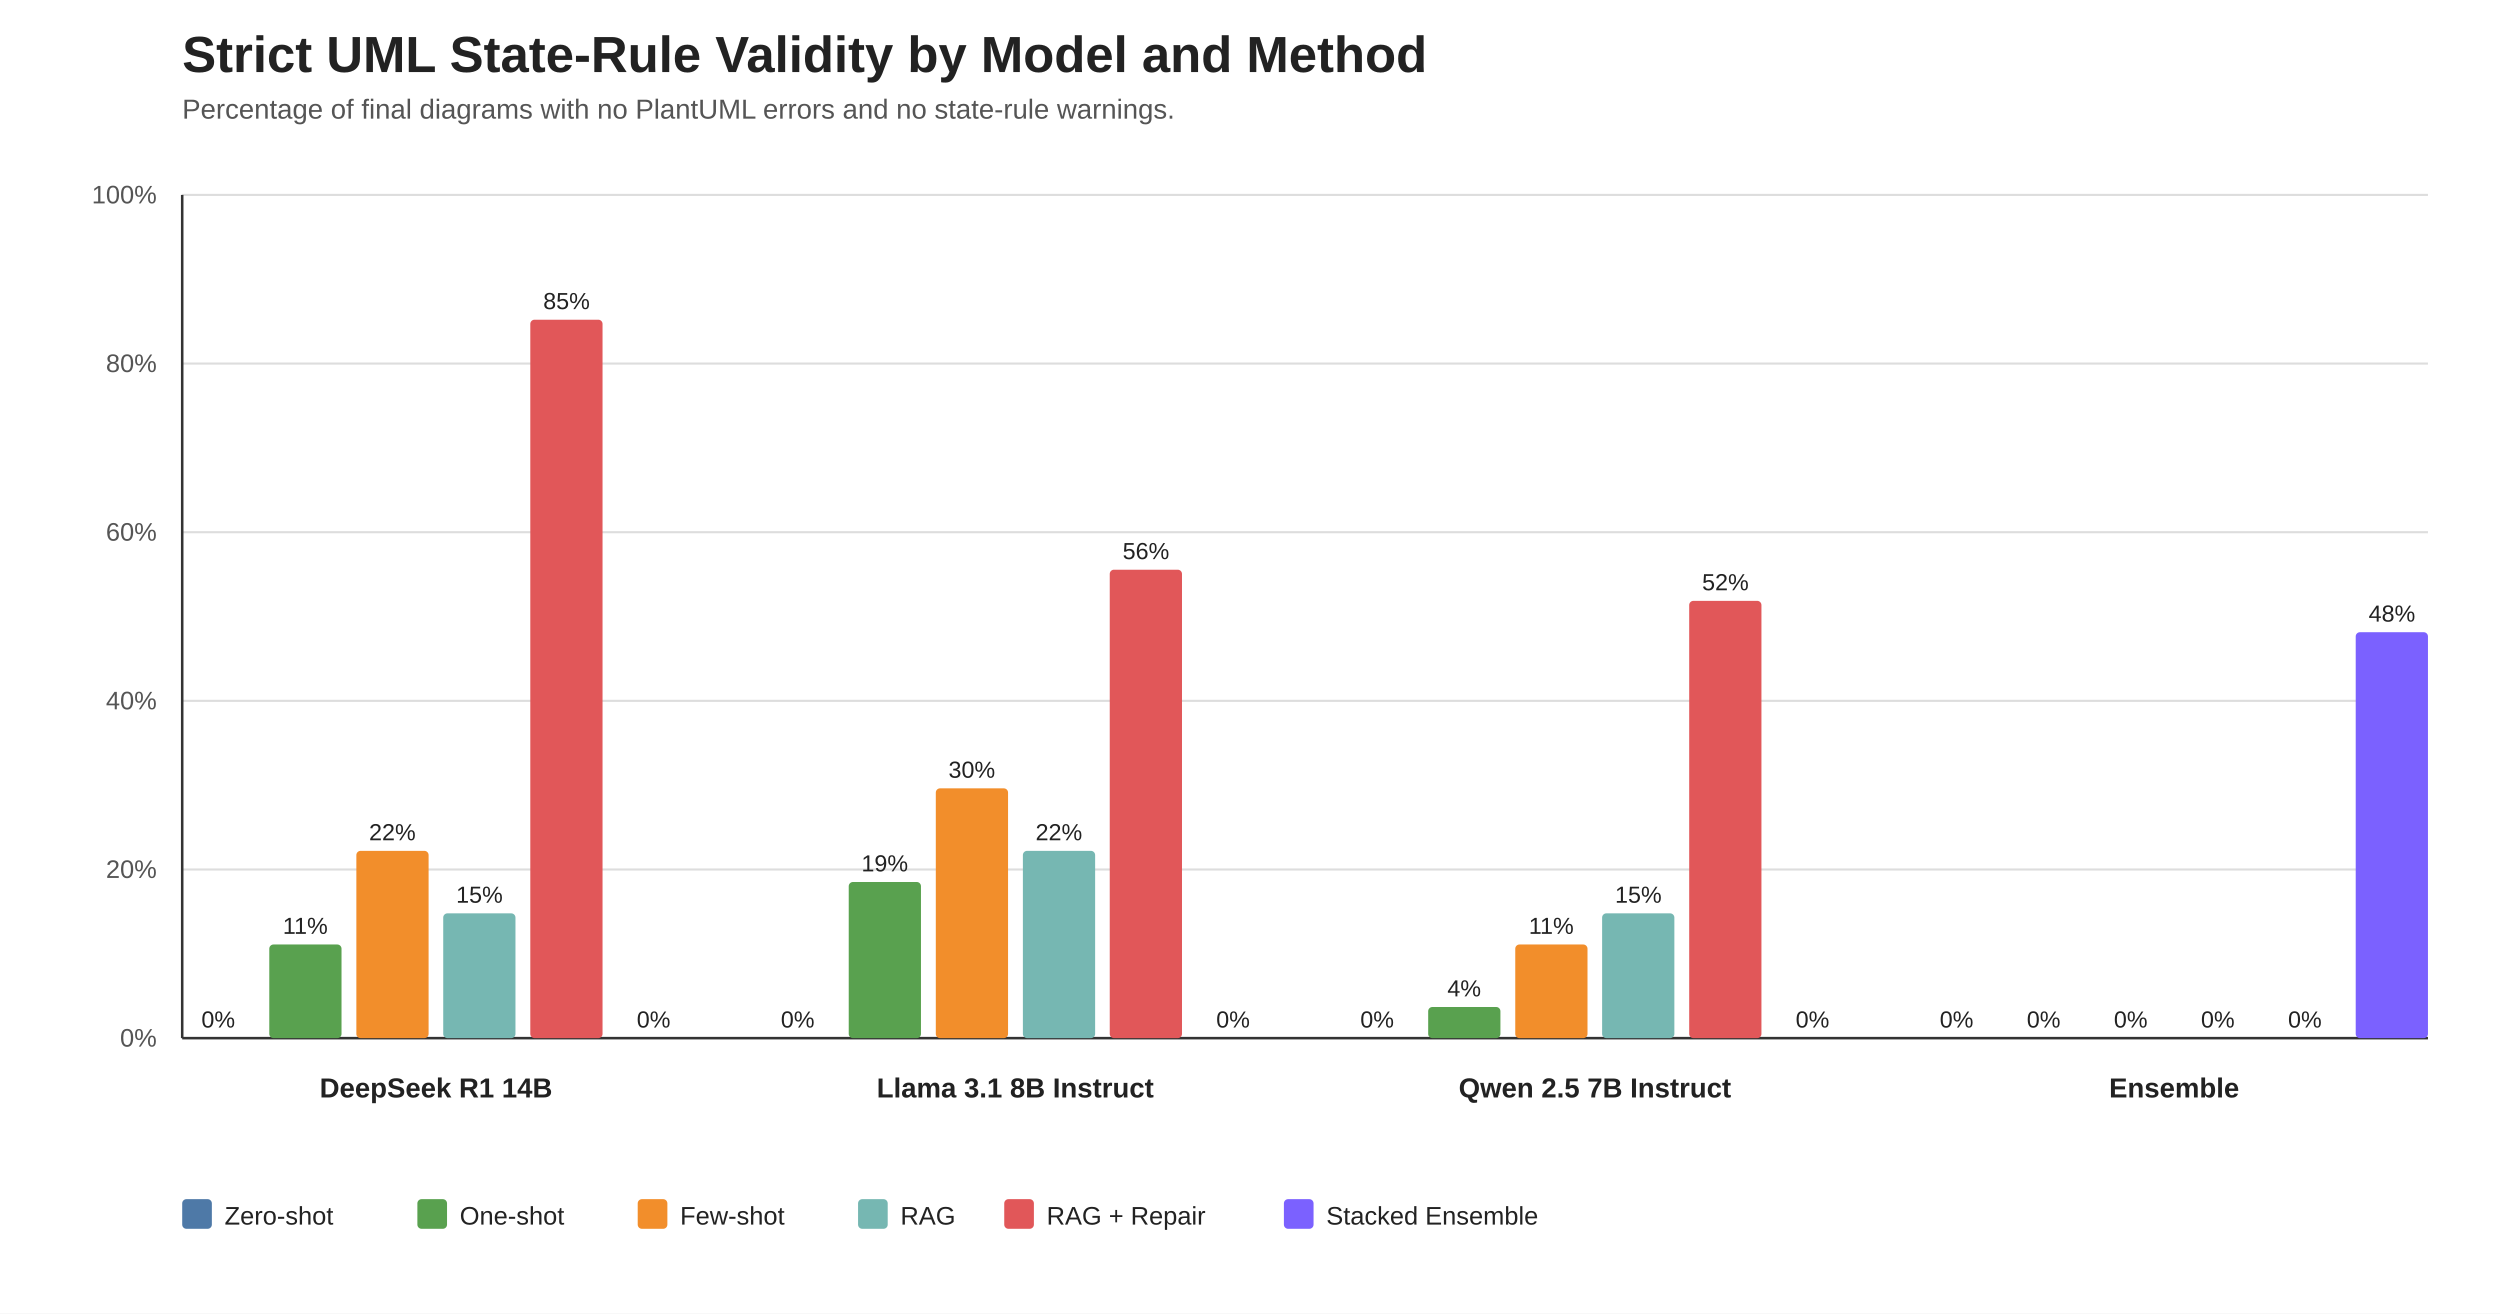
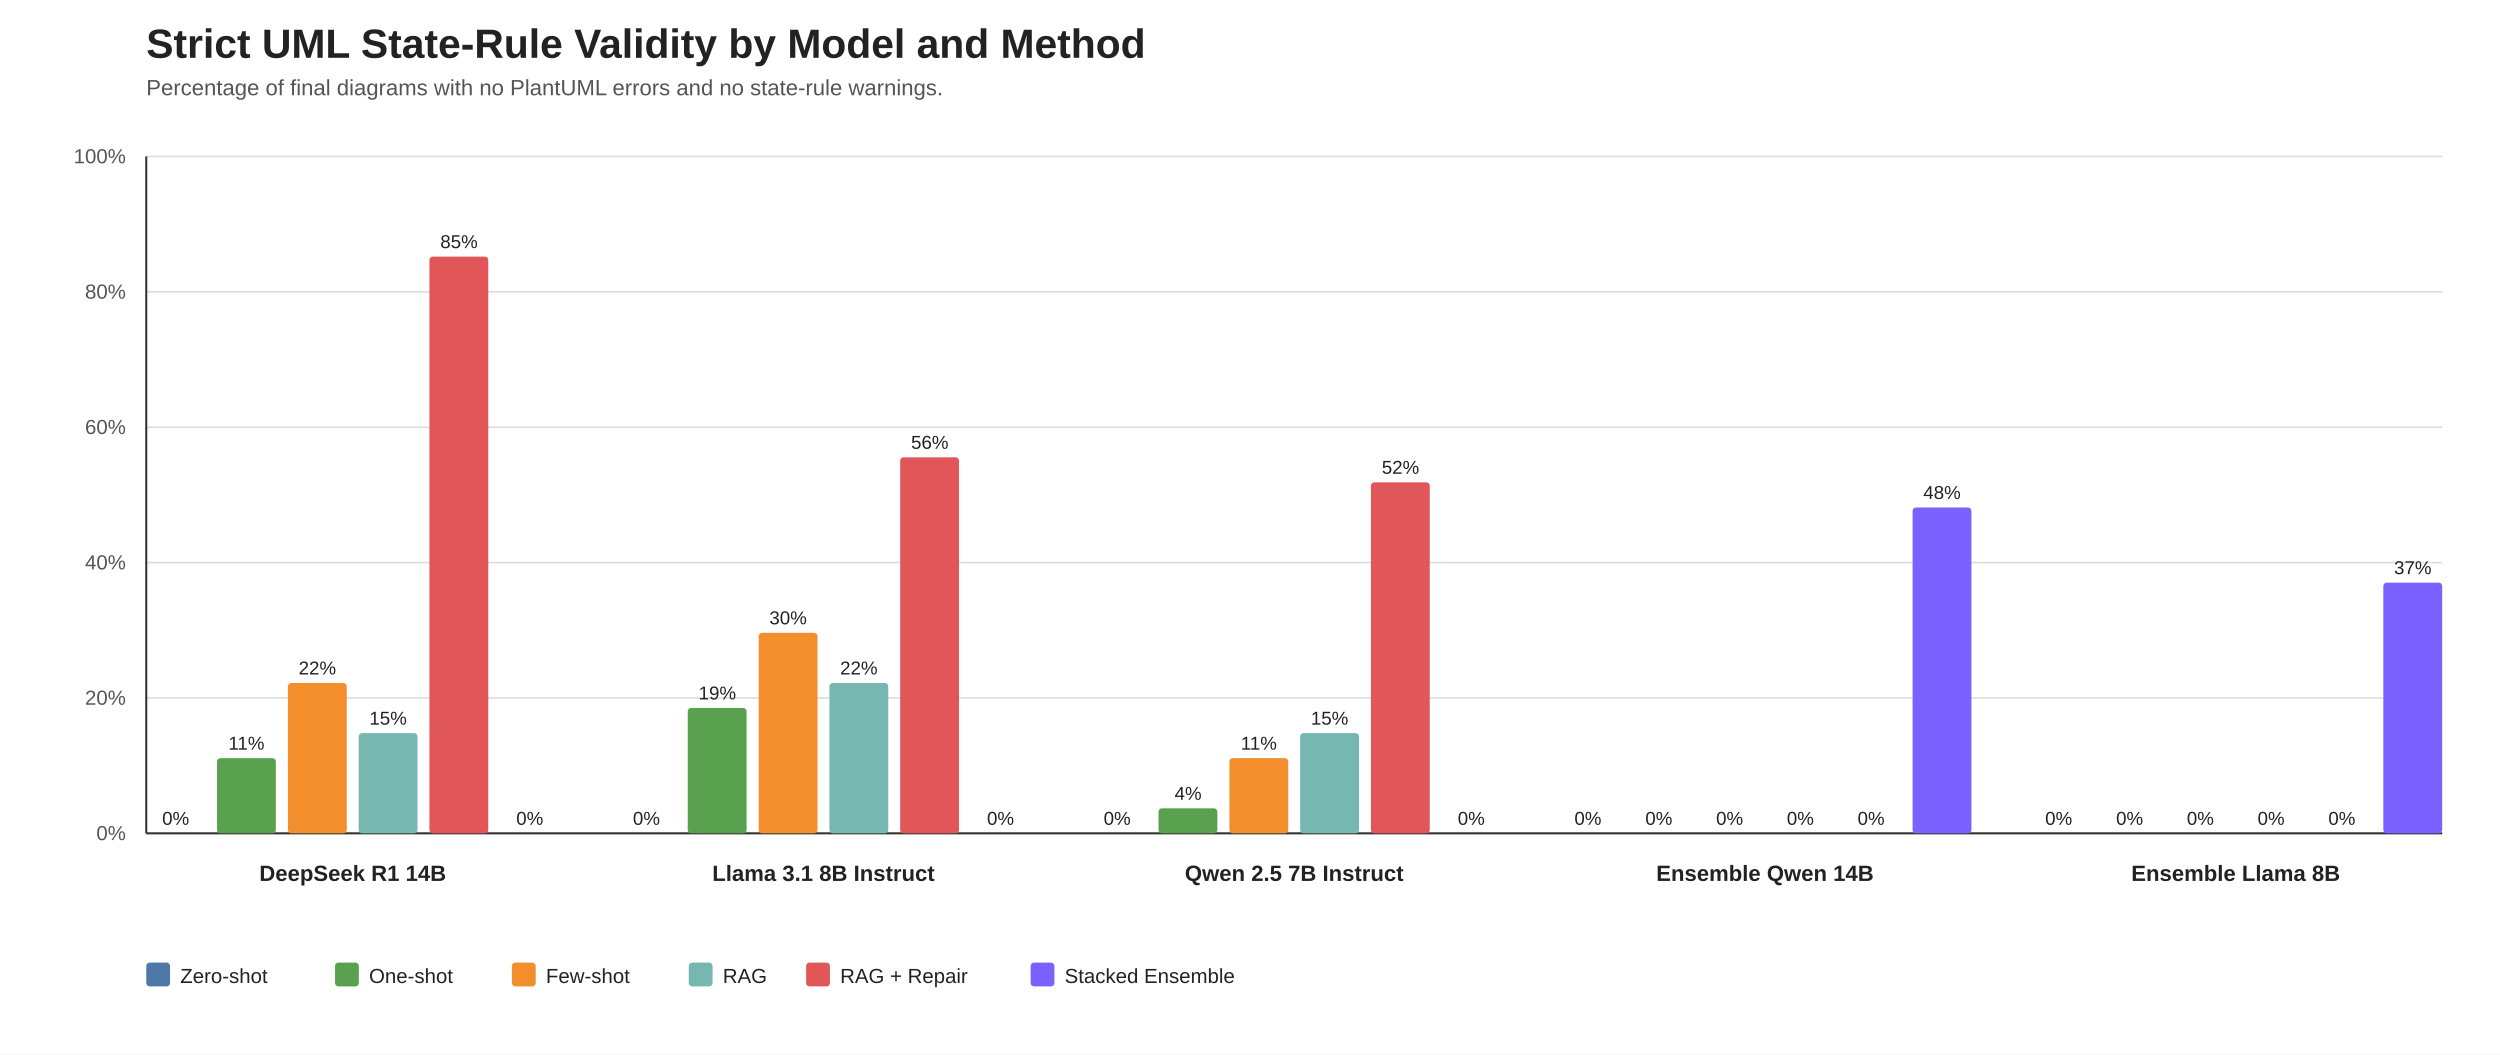
- <svg xmlns="http://www.w3.org/2000/svg" width="1180" height="620" viewBox="0 0 1180 620">
+ <svg xmlns="http://www.w3.org/2000/svg" width="1470" height="620" viewBox="0 0 1470 620">
  <style>
text { font-family: Arial, Helvetica, sans-serif; fill: #222; }
.title { font-size: 24px; font-weight: 700; }
.subtitle { font-size: 13px; fill: #555; }
.axis { stroke: #333; stroke-width: 1.2; }
.grid { stroke: #ddd; stroke-width: 1; }
.tick { font-size: 12px; fill: #555; }
.label { font-size: 12px; fill: #222; }
.model { font-size: 13px; font-weight: 700; }
.value { font-size: 11px; fill: #222; }
.legend { font-size: 12px; }
</style>
  <rect width="100%" height="100%" fill="#fff" />
  <text class="title" x="86" y="34">Strict UML State-Rule Validity by Model and Method</text>
  <text class="subtitle" x="86" y="56">Percentage of final diagrams with no PlantUML errors and no state-rule warnings.</text>
-   <line class="grid" x1="86" y1="490.0" x2="1146" y2="490.0" />
+   <line class="grid" x1="86" y1="490.0" x2="1436" y2="490.0" />
  <text class="tick" x="74" y="494.0" text-anchor="end">0%</text>
-   <line class="grid" x1="86" y1="410.4" x2="1146" y2="410.4" />
+   <line class="grid" x1="86" y1="410.4" x2="1436" y2="410.4" />
  <text class="tick" x="74" y="414.4" text-anchor="end">20%</text>
-   <line class="grid" x1="86" y1="330.8" x2="1146" y2="330.8" />
+   <line class="grid" x1="86" y1="330.8" x2="1436" y2="330.8" />
  <text class="tick" x="74" y="334.8" text-anchor="end">40%</text>
-   <line class="grid" x1="86" y1="251.2" x2="1146" y2="251.2" />
+   <line class="grid" x1="86" y1="251.2" x2="1436" y2="251.2" />
  <text class="tick" x="74" y="255.2" text-anchor="end">60%</text>
-   <line class="grid" x1="86" y1="171.6" x2="1146" y2="171.6" />
+   <line class="grid" x1="86" y1="171.6" x2="1436" y2="171.6" />
  <text class="tick" x="74" y="175.6" text-anchor="end">80%</text>
-   <line class="grid" x1="86" y1="92.0" x2="1146" y2="92.0" />
+   <line class="grid" x1="86" y1="92.0" x2="1436" y2="92.0" />
  <text class="tick" x="74" y="96.0" text-anchor="end">100%</text>
  <line class="axis" x1="86" y1="92" x2="86" y2="490" />
-   <line class="axis" x1="86" y1="490" x2="1146" y2="490" />
-   <rect x="86.0" y="490.0" width="34.1" height="0.0" rx="2" fill="#4E79A7" />
-   <text class="value" x="103.0" y="485.0" text-anchor="middle">0%</text>
-   <rect x="127.1" y="445.8" width="34.1" height="44.2" rx="2" fill="#59A14F" />
-   <text class="value" x="144.1" y="440.8" text-anchor="middle">11%</text>
-   <rect x="168.2" y="401.6" width="34.1" height="88.4" rx="2" fill="#F28E2B" />
-   <text class="value" x="185.2" y="396.6" text-anchor="middle">22%</text>
-   <rect x="209.2" y="431.1" width="34.1" height="58.9" rx="2" fill="#76B7B2" />
-   <text class="value" x="226.3" y="426.1" text-anchor="middle">15%</text>
-   <rect x="250.3" y="150.9" width="34.1" height="339.1" rx="2" fill="#E15759" />
-   <text class="value" x="267.4" y="145.9" text-anchor="middle">85%</text>
-   <rect x="291.4" y="490.0" width="34.1" height="0.0" rx="2" fill="#7B61FF" />
-   <text class="value" x="308.5" y="485.0" text-anchor="middle">0%</text>
-   <text class="model" x="205.8" y="518" text-anchor="middle">DeepSeek R1 14B</text>
-   <rect x="359.5" y="490.0" width="34.1" height="0.0" rx="2" fill="#4E79A7" />
-   <text class="value" x="376.5" y="485.0" text-anchor="middle">0%</text>
-   <rect x="400.6" y="416.3" width="34.1" height="73.7" rx="2" fill="#59A14F" />
-   <text class="value" x="417.6" y="411.3" text-anchor="middle">19%</text>
-   <rect x="441.7" y="372.1" width="34.1" height="117.9" rx="2" fill="#F28E2B" />
-   <text class="value" x="458.7" y="367.1" text-anchor="middle">30%</text>
-   <rect x="482.8" y="401.6" width="34.1" height="88.4" rx="2" fill="#76B7B2" />
-   <text class="value" x="499.8" y="396.6" text-anchor="middle">22%</text>
-   <rect x="523.8" y="268.9" width="34.1" height="221.1" rx="2" fill="#E15759" />
-   <text class="value" x="540.9" y="263.9" text-anchor="middle">56%</text>
-   <rect x="564.9" y="490.0" width="34.1" height="0.0" rx="2" fill="#7B61FF" />
-   <text class="value" x="582.0" y="485.0" text-anchor="middle">0%</text>
-   <text class="model" x="479.2" y="518" text-anchor="middle">Llama 3.1 8B Instruct</text>
-   <rect x="633.0" y="490.0" width="34.1" height="0.0" rx="2" fill="#4E79A7" />
-   <text class="value" x="650.0" y="485.0" text-anchor="middle">0%</text>
-   <rect x="674.1" y="475.3" width="34.1" height="14.7" rx="2" fill="#59A14F" />
-   <text class="value" x="691.1" y="470.3" text-anchor="middle">4%</text>
-   <rect x="715.2" y="445.8" width="34.1" height="44.2" rx="2" fill="#F28E2B" />
-   <text class="value" x="732.2" y="440.8" text-anchor="middle">11%</text>
-   <rect x="756.2" y="431.1" width="34.1" height="58.9" rx="2" fill="#76B7B2" />
-   <text class="value" x="773.3" y="426.1" text-anchor="middle">15%</text>
-   <rect x="797.3" y="283.6" width="34.1" height="206.4" rx="2" fill="#E15759" />
-   <text class="value" x="814.4" y="278.6" text-anchor="middle">52%</text>
-   <rect x="838.4" y="490.0" width="34.1" height="0.0" rx="2" fill="#7B61FF" />
-   <text class="value" x="855.5" y="485.0" text-anchor="middle">0%</text>
-   <text class="model" x="752.8" y="518" text-anchor="middle">Qwen 2.5 7B Instruct</text>
-   <rect x="906.5" y="490.0" width="34.1" height="0.0" rx="2" fill="#4E79A7" />
-   <text class="value" x="923.5" y="485.0" text-anchor="middle">0%</text>
-   <rect x="947.6" y="490.0" width="34.1" height="0.0" rx="2" fill="#59A14F" />
-   <text class="value" x="964.6" y="485.0" text-anchor="middle">0%</text>
-   <rect x="988.7" y="490.0" width="34.1" height="0.0" rx="2" fill="#F28E2B" />
-   <text class="value" x="1005.7" y="485.0" text-anchor="middle">0%</text>
-   <rect x="1029.8" y="490.0" width="34.1" height="0.0" rx="2" fill="#76B7B2" />
-   <text class="value" x="1046.8" y="485.0" text-anchor="middle">0%</text>
-   <rect x="1070.8" y="490.0" width="34.1" height="0.0" rx="2" fill="#E15759" />
-   <text class="value" x="1087.9" y="485.0" text-anchor="middle">0%</text>
-   <rect x="1111.9" y="298.4" width="34.1" height="191.6" rx="2" fill="#7B61FF" />
-   <text class="value" x="1129.0" y="293.4" text-anchor="middle">48%</text>
-   <text class="model" x="1026.2" y="518" text-anchor="middle">Ensemble</text>
+   <line class="axis" x1="86" y1="490" x2="1436" y2="490" />
+   <rect x="86.0" y="490.0" width="34.6" height="0.0" rx="2" fill="#4E79A7" />
+   <text class="value" x="103.3" y="485.0" text-anchor="middle">0%</text>
+   <rect x="127.6" y="445.8" width="34.6" height="44.2" rx="2" fill="#59A14F" />
+   <text class="value" x="144.9" y="440.8" text-anchor="middle">11%</text>
+   <rect x="169.3" y="401.6" width="34.6" height="88.4" rx="2" fill="#F28E2B" />
+   <text class="value" x="186.6" y="396.6" text-anchor="middle">22%</text>
+   <rect x="210.9" y="431.1" width="34.6" height="58.9" rx="2" fill="#76B7B2" />
+   <text class="value" x="228.2" y="426.1" text-anchor="middle">15%</text>
+   <rect x="252.5" y="150.9" width="34.6" height="339.1" rx="2" fill="#E15759" />
+   <text class="value" x="269.9" y="145.9" text-anchor="middle">85%</text>
+   <rect x="294.2" y="490.0" width="34.6" height="0.0" rx="2" fill="#7B61FF" />
+   <text class="value" x="311.5" y="485.0" text-anchor="middle">0%</text>
+   <text class="model" x="207.4" y="518" text-anchor="middle">DeepSeek R1 14B</text>
+   <rect x="362.8" y="490.0" width="34.6" height="0.0" rx="2" fill="#4E79A7" />
+   <text class="value" x="380.1" y="485.0" text-anchor="middle">0%</text>
+   <rect x="404.4" y="416.3" width="34.6" height="73.7" rx="2" fill="#59A14F" />
+   <text class="value" x="421.8" y="411.3" text-anchor="middle">19%</text>
+   <rect x="446.1" y="372.1" width="34.6" height="117.9" rx="2" fill="#F28E2B" />
+   <text class="value" x="463.4" y="367.1" text-anchor="middle">30%</text>
+   <rect x="487.7" y="401.6" width="34.6" height="88.4" rx="2" fill="#76B7B2" />
+   <text class="value" x="505.0" y="396.6" text-anchor="middle">22%</text>
+   <rect x="529.3" y="268.9" width="34.6" height="221.1" rx="2" fill="#E15759" />
+   <text class="value" x="546.7" y="263.9" text-anchor="middle">56%</text>
+   <rect x="571.0" y="490.0" width="34.6" height="0.0" rx="2" fill="#7B61FF" />
+   <text class="value" x="588.3" y="485.0" text-anchor="middle">0%</text>
+   <text class="model" x="484.2" y="518" text-anchor="middle">Llama 3.1 8B Instruct</text>
+   <rect x="639.6" y="490.0" width="34.6" height="0.0" rx="2" fill="#4E79A7" />
+   <text class="value" x="656.9" y="485.0" text-anchor="middle">0%</text>
+   <rect x="681.2" y="475.3" width="34.6" height="14.7" rx="2" fill="#59A14F" />
+   <text class="value" x="698.6" y="470.3" text-anchor="middle">4%</text>
+   <rect x="722.9" y="445.8" width="34.6" height="44.2" rx="2" fill="#F28E2B" />
+   <text class="value" x="740.2" y="440.8" text-anchor="middle">11%</text>
+   <rect x="764.5" y="431.1" width="34.6" height="58.9" rx="2" fill="#76B7B2" />
+   <text class="value" x="781.8" y="426.1" text-anchor="middle">15%</text>
+   <rect x="806.1" y="283.6" width="34.6" height="206.4" rx="2" fill="#E15759" />
+   <text class="value" x="823.5" y="278.6" text-anchor="middle">52%</text>
+   <rect x="847.8" y="490.0" width="34.6" height="0.0" rx="2" fill="#7B61FF" />
+   <text class="value" x="865.1" y="485.0" text-anchor="middle">0%</text>
+   <text class="model" x="761.0" y="518" text-anchor="middle">Qwen 2.5 7B Instruct</text>
+   <rect x="916.4" y="490.0" width="34.6" height="0.0" rx="2" fill="#4E79A7" />
+   <text class="value" x="933.7" y="485.0" text-anchor="middle">0%</text>
+   <rect x="958.0" y="490.0" width="34.6" height="0.0" rx="2" fill="#59A14F" />
+   <text class="value" x="975.4" y="485.0" text-anchor="middle">0%</text>
+   <rect x="999.7" y="490.0" width="34.6" height="0.0" rx="2" fill="#F28E2B" />
+   <text class="value" x="1017.0" y="485.0" text-anchor="middle">0%</text>
+   <rect x="1041.3" y="490.0" width="34.6" height="0.0" rx="2" fill="#76B7B2" />
+   <text class="value" x="1058.6" y="485.0" text-anchor="middle">0%</text>
+   <rect x="1082.9" y="490.0" width="34.6" height="0.0" rx="2" fill="#E15759" />
+   <text class="value" x="1100.2" y="485.0" text-anchor="middle">0%</text>
+   <rect x="1124.6" y="298.4" width="34.6" height="191.6" rx="2" fill="#7B61FF" />
+   <text class="value" x="1141.9" y="293.4" text-anchor="middle">48%</text>
+   <text class="model" x="1037.8" y="518" text-anchor="middle">Ensemble Qwen 14B</text>
+   <rect x="1193.2" y="490.0" width="34.6" height="0.0" rx="2" fill="#4E79A7" />
+   <text class="value" x="1210.5" y="485.0" text-anchor="middle">0%</text>
+   <rect x="1234.8" y="490.0" width="34.6" height="0.0" rx="2" fill="#59A14F" />
+   <text class="value" x="1252.2" y="485.0" text-anchor="middle">0%</text>
+   <rect x="1276.5" y="490.0" width="34.6" height="0.0" rx="2" fill="#F28E2B" />
+   <text class="value" x="1293.8" y="485.0" text-anchor="middle">0%</text>
+   <rect x="1318.1" y="490.0" width="34.6" height="0.0" rx="2" fill="#76B7B2" />
+   <text class="value" x="1335.4" y="485.0" text-anchor="middle">0%</text>
+   <rect x="1359.7" y="490.0" width="34.6" height="0.0" rx="2" fill="#E15759" />
+   <text class="value" x="1377.0" y="485.0" text-anchor="middle">0%</text>
+   <rect x="1401.4" y="342.6" width="34.6" height="147.4" rx="2" fill="#7B61FF" />
+   <text class="value" x="1418.7" y="337.6" text-anchor="middle">37%</text>
+   <text class="model" x="1314.6" y="518" text-anchor="middle">Ensemble Llama 8B</text>
  <rect x="86" y="566" width="14" height="14" fill="#4E79A7" rx="2" />
  <text class="legend" x="106" y="578">Zero-shot</text>
  <rect x="197" y="566" width="14" height="14" fill="#59A14F" rx="2" />
  <text class="legend" x="217" y="578">One-shot</text>
  <rect x="301" y="566" width="14" height="14" fill="#F28E2B" rx="2" />
  <text class="legend" x="321" y="578">Few-shot</text>
  <rect x="405" y="566" width="14" height="14" fill="#76B7B2" rx="2" />
  <text class="legend" x="425" y="578">RAG</text>
  <rect x="474" y="566" width="14" height="14" fill="#E15759" rx="2" />
  <text class="legend" x="494" y="578">RAG + Repair</text>
  <rect x="606" y="566" width="14" height="14" fill="#7B61FF" rx="2" />
  <text class="legend" x="626" y="578">Stacked Ensemble</text>
</svg>
